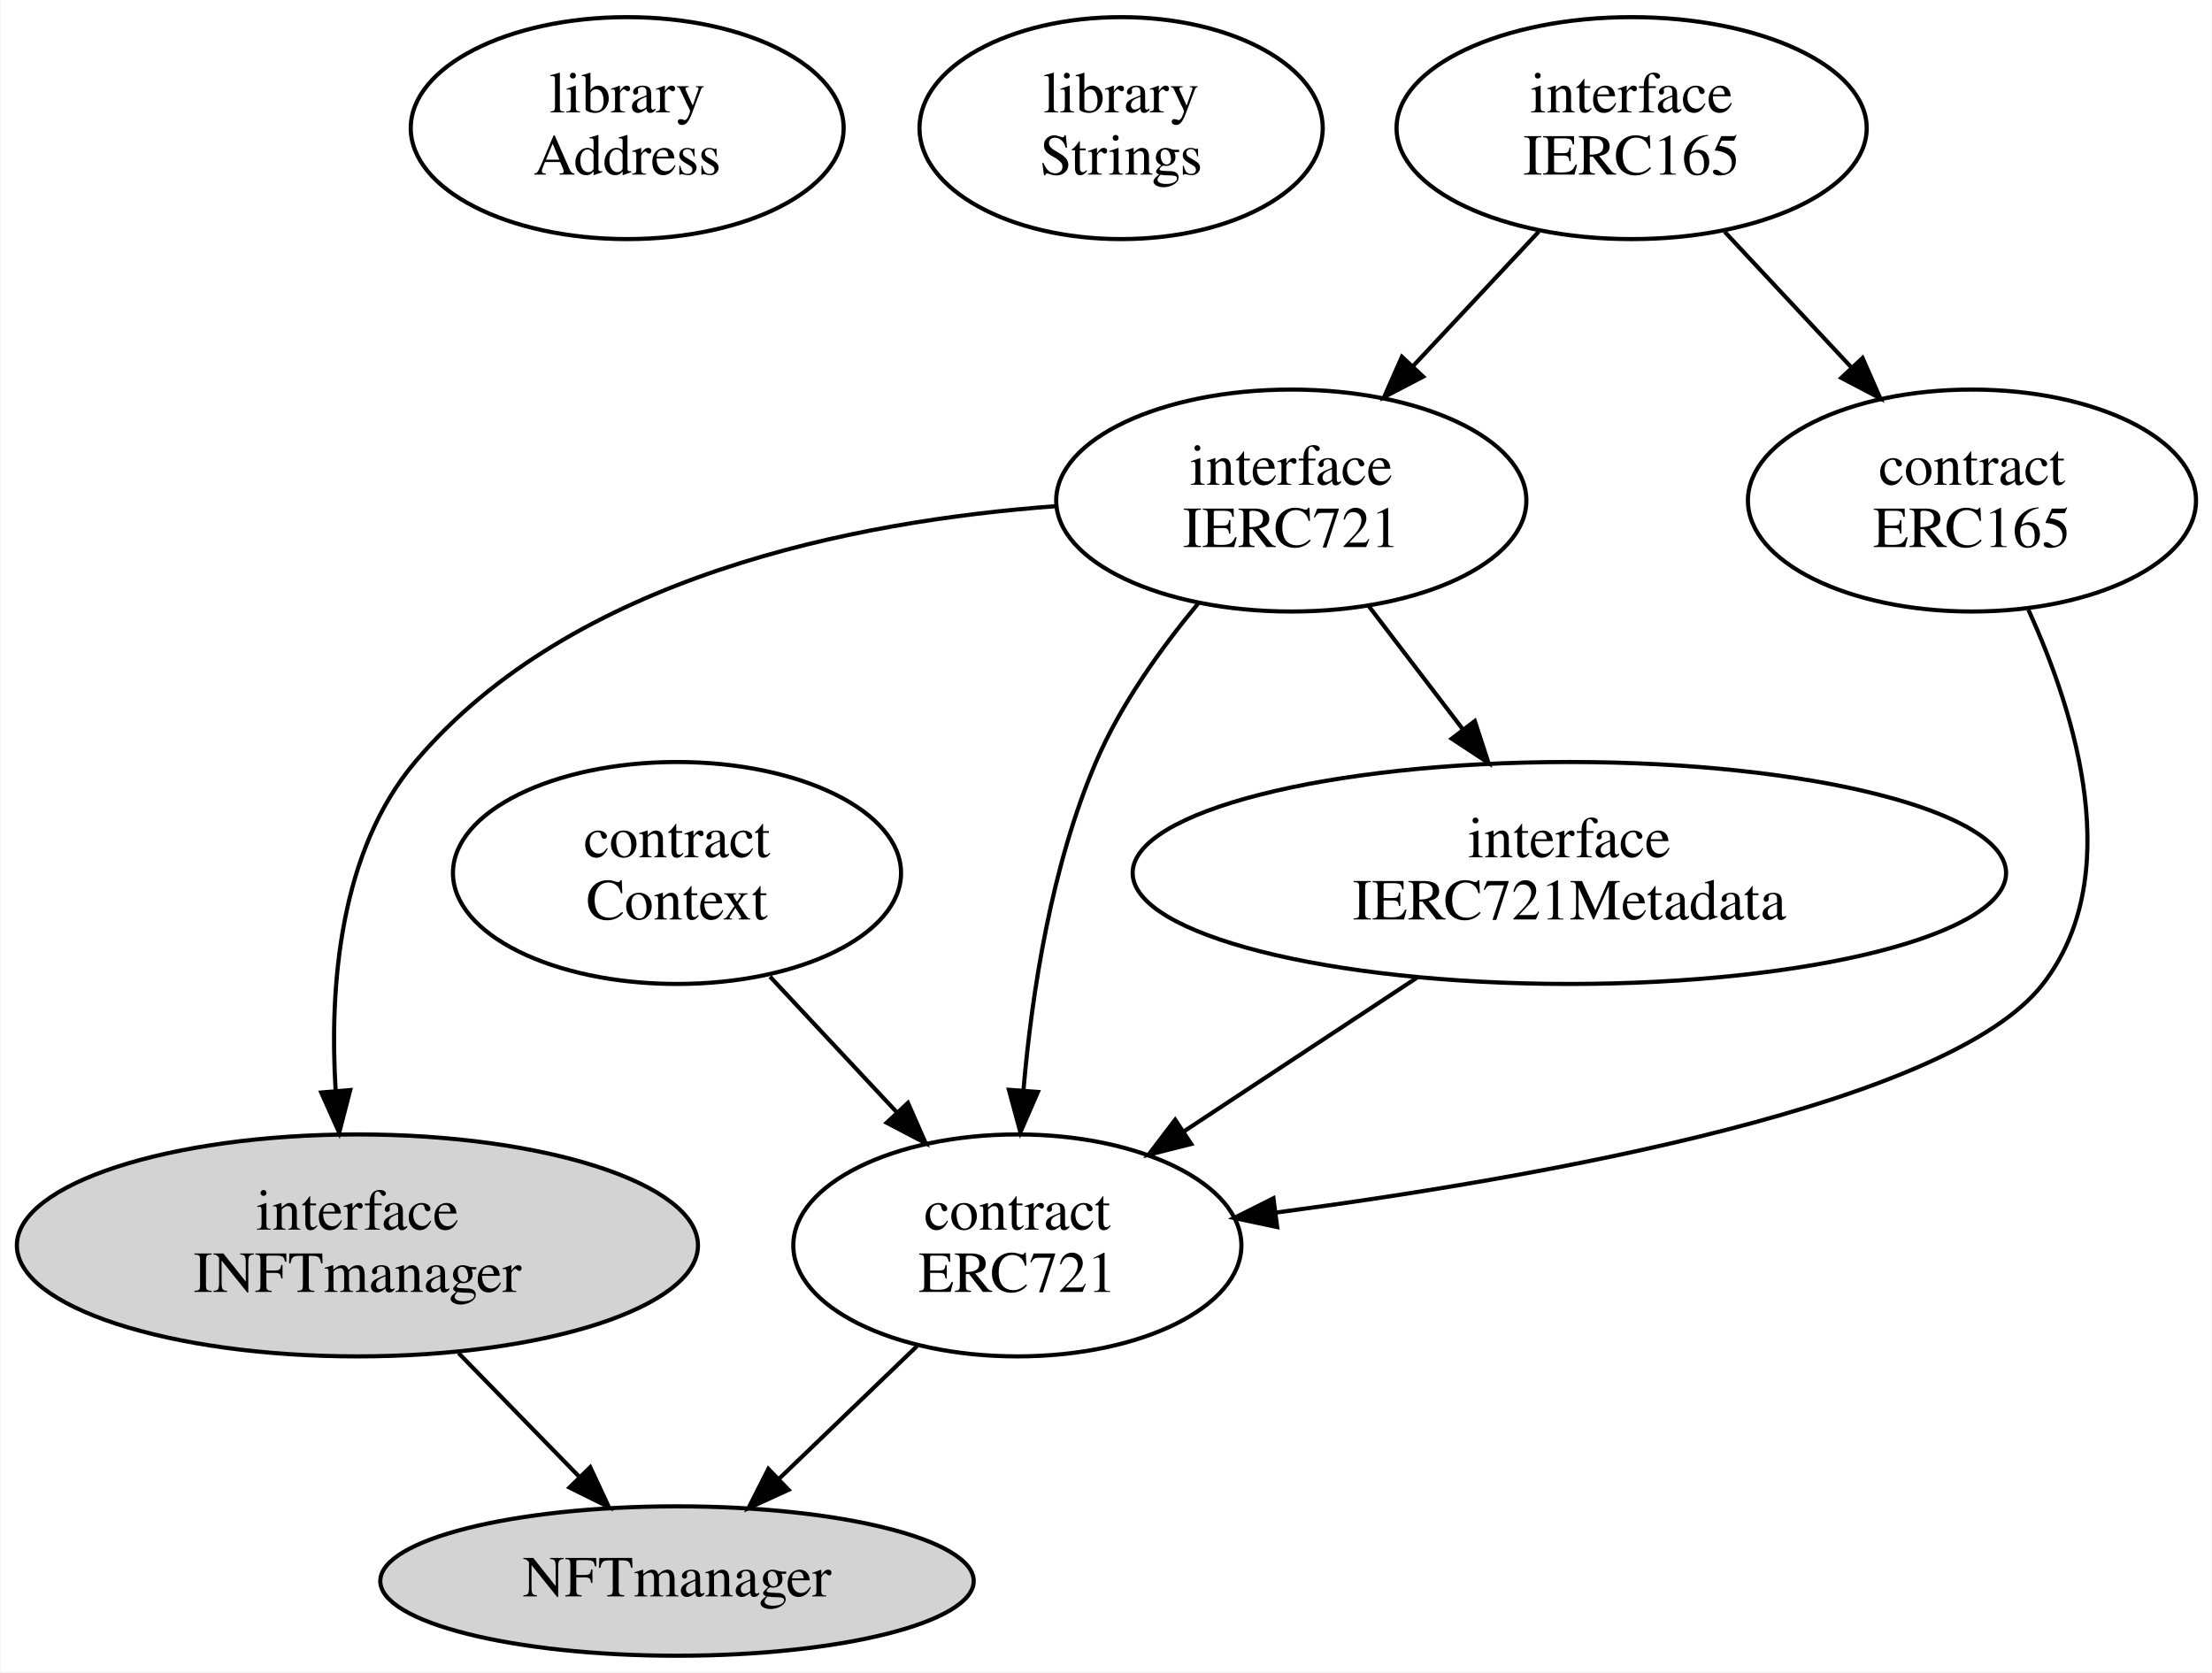
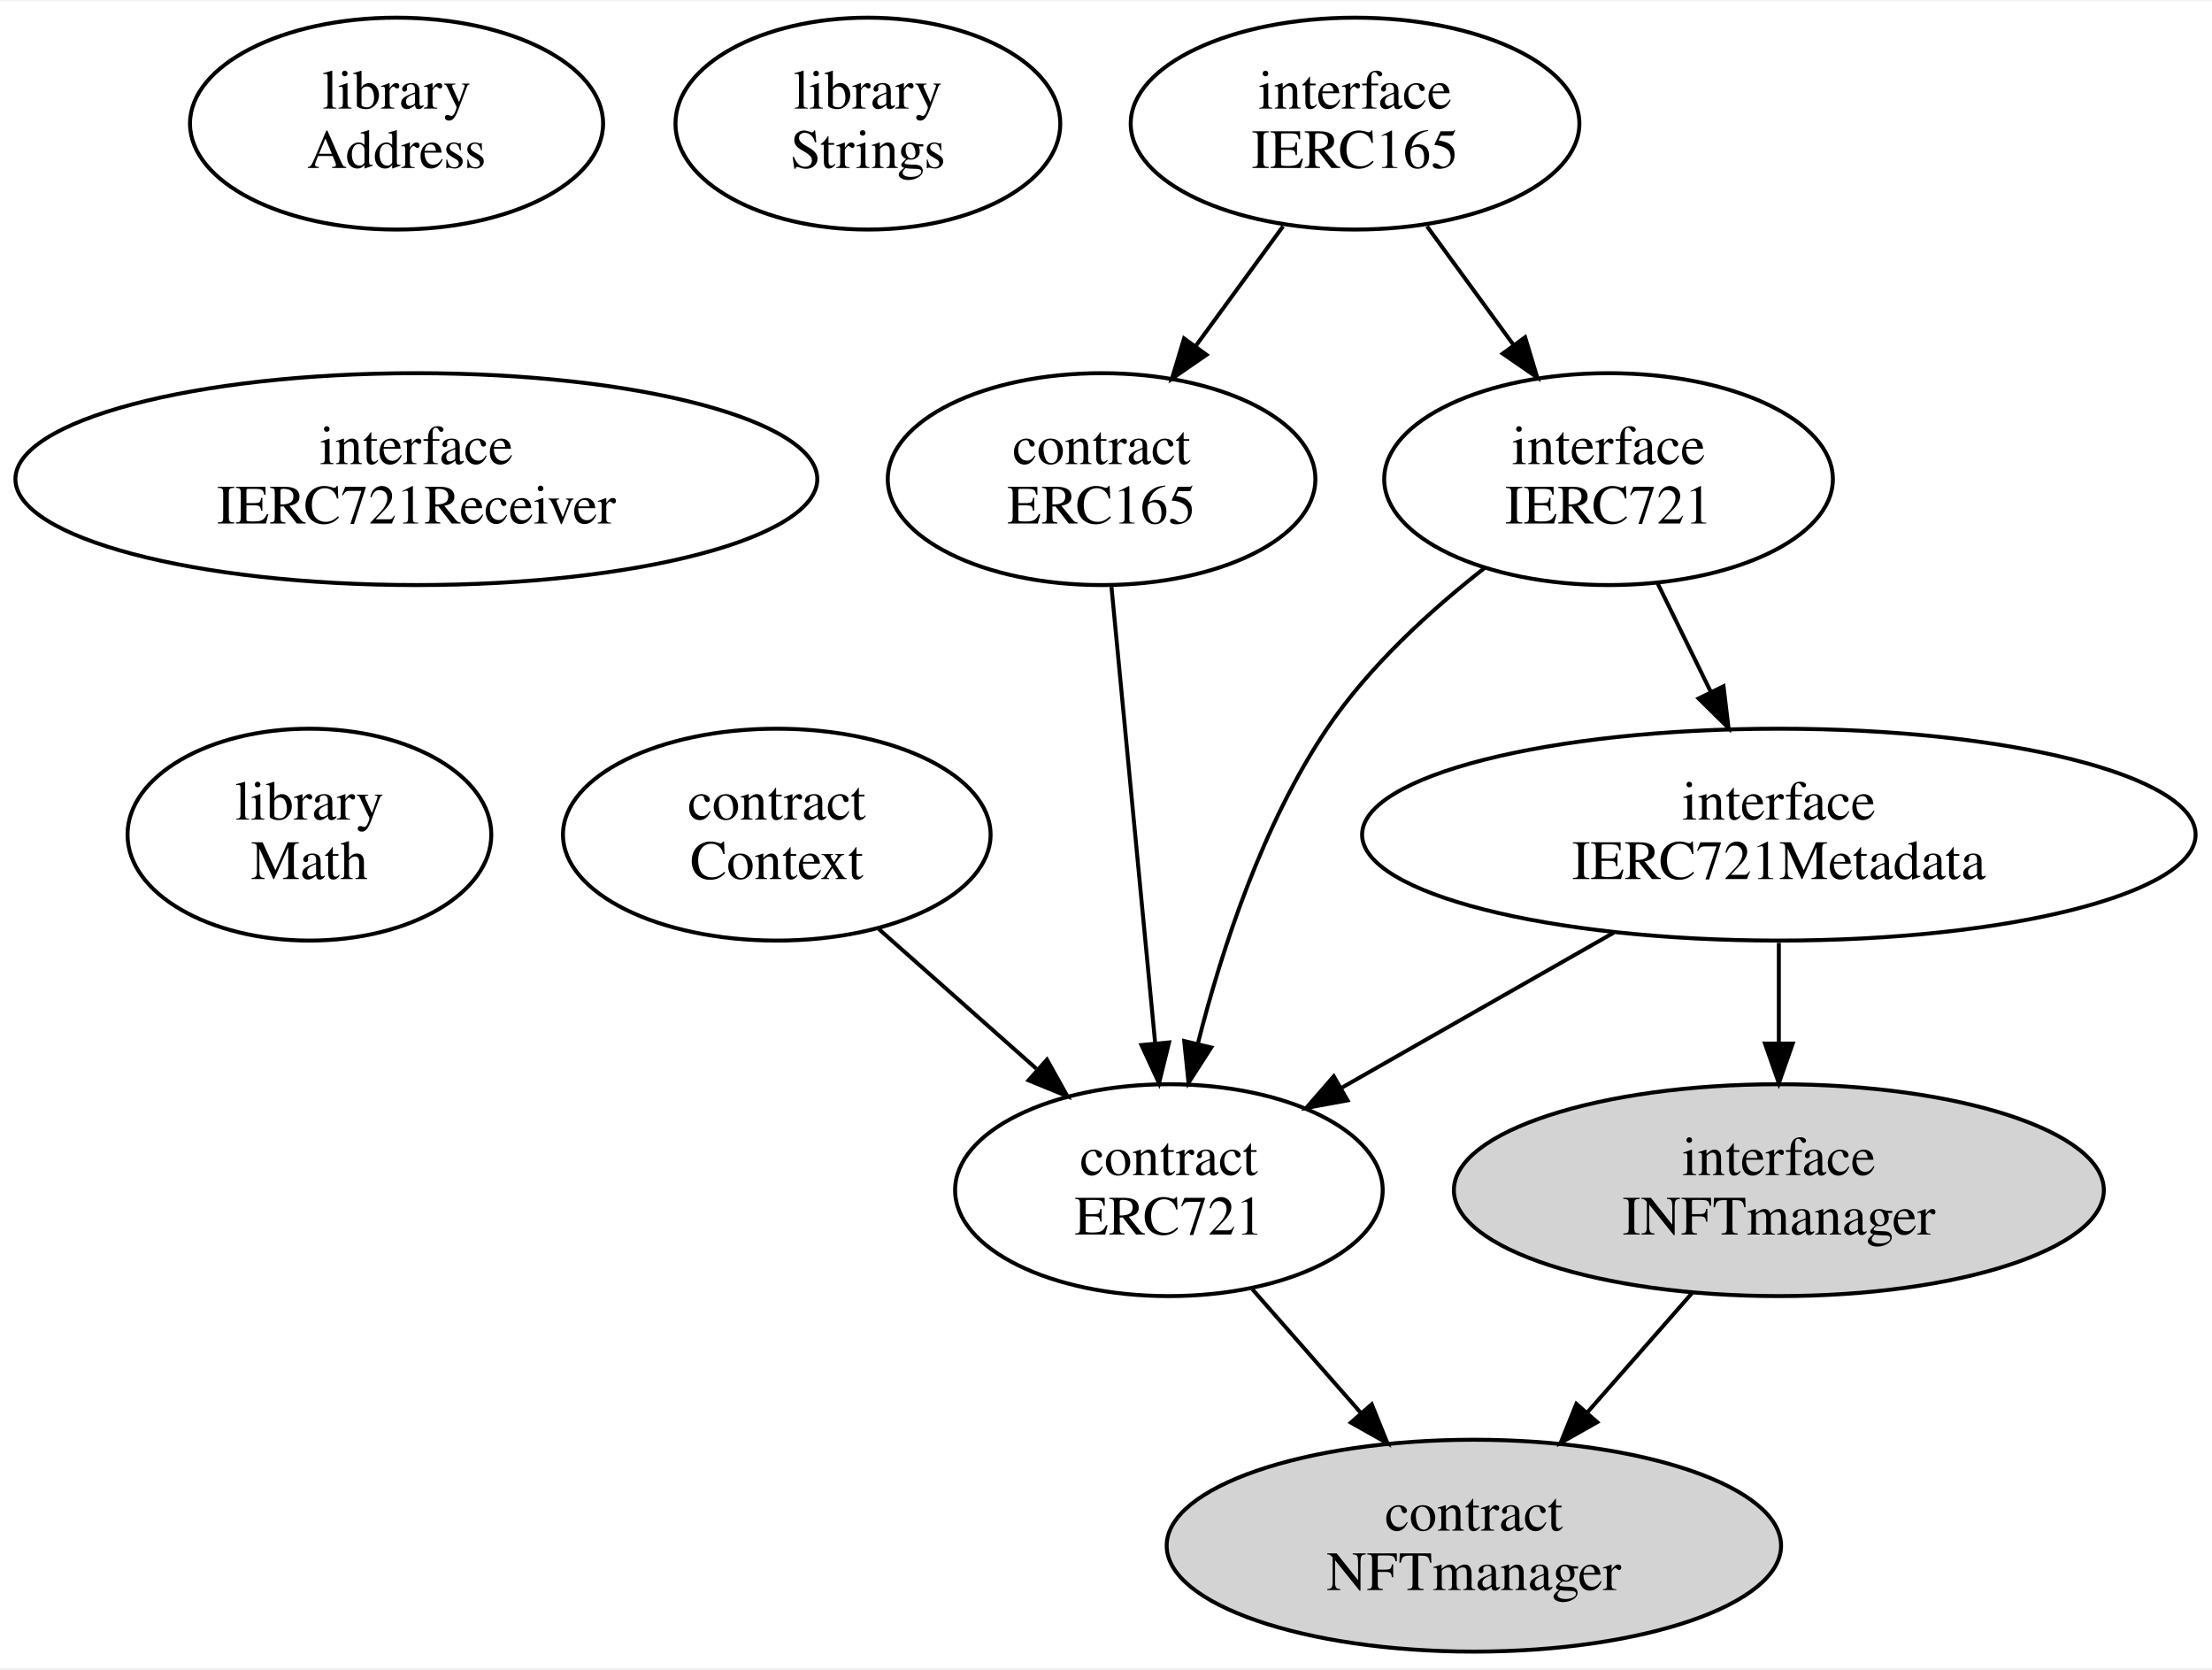
- <svg xmlns="http://www.w3.org/2000/svg" width="533pt" height="403pt" viewBox="0.00 0.00 532.76 402.96">
-   <g id="page0,1_graph0" class="graph" transform="scale(1 1) rotate(0) translate(4 398.96)">
-     <polygon fill="white" stroke="transparent" points="-4,4 -4,-398.96 528.76,-398.96 528.76,4 -4,4" />
+ <svg xmlns="http://www.w3.org/2000/svg" width="558pt" height="421pt" viewBox="0.00 0.00 558.48 420.70">
+   <g id="page0,1_graph0" class="graph" transform="scale(1 1) rotate(0) translate(4 416.7)">
+     <polygon fill="white" stroke="transparent" points="-4,4 -4,-416.7 554.48,-416.7 554.48,4 -4,4" />
    <g id="node1" class="node">
-       <ellipse fill="none" stroke="black" cx="147.02" cy="-368.09" rx="52.15" ry="26.74" />
-       <text text-anchor="middle" x="147.02" y="-371.89" font-family="Times,serif" font-size="14.00">library</text>
-       <text text-anchor="middle" x="147.02" y="-356.89" font-family="Times,serif" font-size="14.00">Address</text>
+       <ellipse fill="none" stroke="black" cx="96.12" cy="-385.83" rx="52.15" ry="26.74" />
+       <text text-anchor="middle" x="96.12" y="-389.63" font-family="Times,serif" font-size="14.00">library</text>
+       <text text-anchor="middle" x="96.12" y="-374.63" font-family="Times,serif" font-size="14.00">Address</text>
    </g>
    <g id="node2" class="node">
-       <ellipse fill="none" stroke="black" cx="266.02" cy="-368.09" rx="48.58" ry="26.74" />
-       <text text-anchor="middle" x="266.02" y="-371.89" font-family="Times,serif" font-size="14.00">library</text>
-       <text text-anchor="middle" x="266.02" y="-356.89" font-family="Times,serif" font-size="14.00">Strings</text>
+       <ellipse fill="none" stroke="black" cx="215.12" cy="-385.83" rx="48.58" ry="26.74" />
+       <text text-anchor="middle" x="215.12" y="-389.63" font-family="Times,serif" font-size="14.00">library</text>
+       <text text-anchor="middle" x="215.12" y="-374.63" font-family="Times,serif" font-size="14.00">Strings</text>
    </g>
    <g id="node3" class="node">
-       <ellipse fill="none" stroke="black" cx="307.02" cy="-278.35" rx="56.64" ry="26.74" />
-       <text text-anchor="middle" x="307.02" y="-282.15" font-family="Times,serif" font-size="14.00">interface</text>
-       <text text-anchor="middle" x="307.02" y="-267.15" font-family="Times,serif" font-size="14.00">IERC721</text>
+       <ellipse fill="none" stroke="black" cx="74.12" cy="-206.35" rx="45.92" ry="26.74" />
+       <text text-anchor="middle" x="74.12" y="-210.15" font-family="Times,serif" font-size="14.00">library</text>
+       <text text-anchor="middle" x="74.12" y="-195.15" font-family="Times,serif" font-size="14.00">Math</text>
+     </g>
+     <g id="node4" class="node">
+       <ellipse fill="none" stroke="black" cx="101.12" cy="-296.09" rx="101.23" ry="26.74" />
+       <text text-anchor="middle" x="101.12" y="-299.89" font-family="Times,serif" font-size="14.00">interface</text>
+       <text text-anchor="middle" x="101.12" y="-284.89" font-family="Times,serif" font-size="14.00">IERC721Receiver</text>
    </g>
    <g id="node5" class="node">
-       <ellipse fill="none" stroke="black" cx="241.02" cy="-98.87" rx="53.98" ry="26.74" />
-       <text text-anchor="middle" x="241.02" y="-102.67" font-family="Times,serif" font-size="14.00">contract</text>
-       <text text-anchor="middle" x="241.02" y="-87.67" font-family="Times,serif" font-size="14.00">ERC721</text>
+       <ellipse fill="none" stroke="black" cx="402.12" cy="-296.09" rx="56.64" ry="26.74" />
+       <text text-anchor="middle" x="402.12" y="-299.89" font-family="Times,serif" font-size="14.00">interface</text>
+       <text text-anchor="middle" x="402.12" y="-284.89" font-family="Times,serif" font-size="14.00">IERC721</text>
+     </g>
+     <g id="node7" class="node">
+       <ellipse fill="none" stroke="black" cx="291.12" cy="-116.61" rx="53.98" ry="26.74" />
+       <text text-anchor="middle" x="291.12" y="-120.41" font-family="Times,serif" font-size="14.00">contract</text>
+       <text text-anchor="middle" x="291.12" y="-105.41" font-family="Times,serif" font-size="14.00">ERC721</text>
    </g>
    <g id="edge5" class="edge">
-       <path fill="none" stroke="black" d="M284.57,-253.53C275.56,-242.69 265.94,-229.23 260.02,-215.48 249.22,-190.37 244.52,-159.75 242.5,-136.34" />
-       <polygon fill="black" stroke="black" points="245.97,-135.85 241.75,-126.13 238.99,-136.36 245.97,-135.85" />
+       <path fill="none" stroke="black" d="M370.8,-273.64C357.03,-262.87 341.63,-248.81 331.12,-233.22 314.8,-209.03 304.47,-177.51 298.41,-153.5" />
+       <polygon fill="black" stroke="black" points="301.8,-152.62 296.07,-143.71 294.99,-154.25 301.8,-152.62" />
    </g>
-     <g id="node7" class="node">
-       <ellipse fill="none" stroke="black" cx="374.02" cy="-188.61" rx="105.22" ry="26.74" />
-       <text text-anchor="middle" x="374.02" y="-192.41" font-family="Times,serif" font-size="14.00">interface</text>
-       <text text-anchor="middle" x="374.02" y="-177.41" font-family="Times,serif" font-size="14.00">IERC721Metadata</text>
+     <g id="node9" class="node">
+       <ellipse fill="none" stroke="black" cx="445.12" cy="-206.35" rx="105.22" ry="26.74" />
+       <text text-anchor="middle" x="445.12" y="-210.15" font-family="Times,serif" font-size="14.00">interface</text>
+       <text text-anchor="middle" x="445.12" y="-195.15" font-family="Times,serif" font-size="14.00">IERC721Metadata</text>
    </g>
    <g id="edge9" class="edge">
-       <path fill="none" stroke="black" d="M325.69,-252.91C332.71,-243.72 340.81,-233.1 348.36,-223.22" />
-       <polygon fill="black" stroke="black" points="351.24,-225.21 354.53,-215.14 345.68,-220.97 351.24,-225.21" />
+       <path fill="none" stroke="black" d="M414.55,-269.71C418.71,-261.22 423.43,-251.6 427.89,-242.5" />
+       <polygon fill="black" stroke="black" points="431.15,-243.8 432.41,-233.28 424.86,-240.72 431.15,-243.8" />
    </g>
-     <g id="node9" class="node">
-       <ellipse fill="lightgrey" stroke="black" cx="82.02" cy="-98.87" rx="82.05" ry="26.74" />
-       <text text-anchor="middle" x="82.02" y="-102.67" font-family="Times,serif" font-size="14.00">interface</text>
-       <text text-anchor="middle" x="82.02" y="-87.67" font-family="Times,serif" font-size="14.00">INFTmanager</text>
+     <g id="node6" class="node">
+       <ellipse fill="none" stroke="black" cx="338.12" cy="-385.83" rx="56.64" ry="26.74" />
+       <text text-anchor="middle" x="338.12" y="-389.63" font-family="Times,serif" font-size="14.00">interface</text>
+       <text text-anchor="middle" x="338.12" y="-374.63" font-family="Times,serif" font-size="14.00">IERC165</text>
+     </g>
+     <g id="edge1" class="edge">
+       <path fill="none" stroke="black" d="M356.28,-359.92C363.1,-350.58 370.95,-339.82 378.2,-329.87" />
+       <polygon fill="black" stroke="black" points="381.06,-331.9 384.12,-321.76 375.4,-327.77 381.06,-331.9" />
+     </g>
+     <g id="node10" class="node">
+       <ellipse fill="none" stroke="black" cx="274.12" cy="-296.09" rx="53.98" ry="26.74" />
+       <text text-anchor="middle" x="274.12" y="-299.89" font-family="Times,serif" font-size="14.00">contract</text>
+       <text text-anchor="middle" x="274.12" y="-284.89" font-family="Times,serif" font-size="14.00">ERC165</text>
+     </g>
+     <g id="edge2" class="edge">
+       <path fill="none" stroke="black" d="M319.95,-359.92C313.08,-350.5 305.15,-339.64 297.84,-329.62" />
+       <polygon fill="black" stroke="black" points="300.61,-327.47 291.89,-321.45 294.95,-331.6 300.61,-327.47" />
+     </g>
+     <g id="node12" class="node">
+       <ellipse fill="lightgrey" stroke="black" cx="368.12" cy="-26.87" rx="77.56" ry="26.74" />
+       <text text-anchor="middle" x="368.12" y="-30.67" font-family="Times,serif" font-size="14.00">contract</text>
+       <text text-anchor="middle" x="368.12" y="-15.67" font-family="Times,serif" font-size="14.00">NFTmanager</text>
    </g>
    <g id="edge10" class="edge">
-       <path fill="none" stroke="black" d="M250.38,-277C201.78,-273.43 133.79,-260.04 96.02,-215.48 77.72,-193.89 75.25,-161.34 76.77,-136.27" />
-       <polygon fill="black" stroke="black" points="80.28,-136.3 77.63,-126.04 73.31,-135.71 80.28,-136.3" />
-     </g>
-     <g id="node4" class="node">
-       <ellipse fill="none" stroke="black" cx="389.02" cy="-368.09" rx="56.64" ry="26.74" />
-       <text text-anchor="middle" x="389.02" y="-371.89" font-family="Times,serif" font-size="14.00">interface</text>
-       <text text-anchor="middle" x="389.02" y="-356.89" font-family="Times,serif" font-size="14.00">IERC165</text>
-     </g>
-     <g id="edge1" class="edge">
-       <path fill="none" stroke="black" d="M366.62,-343.12C357.31,-333.15 346.37,-321.45 336.43,-310.82" />
-       <polygon fill="black" stroke="black" points="338.79,-308.21 329.4,-303.3 333.68,-312.99 338.79,-308.21" />
+       <path fill="none" stroke="black" d="M312.16,-91.63C320.6,-82.01 330.47,-70.77 339.55,-60.43" />
+       <polygon fill="black" stroke="black" points="342.33,-62.56 346.3,-52.73 337.07,-57.94 342.33,-62.56" />
    </g>
    <g id="node8" class="node">
-       <ellipse fill="none" stroke="black" cx="471.02" cy="-278.35" rx="53.98" ry="26.74" />
-       <text text-anchor="middle" x="471.02" y="-282.15" font-family="Times,serif" font-size="14.00">contract</text>
-       <text text-anchor="middle" x="471.02" y="-267.15" font-family="Times,serif" font-size="14.00">ERC165</text>
+       <ellipse fill="none" stroke="black" cx="192.12" cy="-206.35" rx="53.98" ry="26.74" />
+       <text text-anchor="middle" x="192.12" y="-210.15" font-family="Times,serif" font-size="14.00">contract</text>
+       <text text-anchor="middle" x="192.12" y="-195.15" font-family="Times,serif" font-size="14.00">Context</text>
    </g>
-     <g id="edge2" class="edge">
-       <path fill="none" stroke="black" d="M411.43,-343.12C420.82,-333.07 431.85,-321.26 441.86,-310.55" />
-       <polygon fill="black" stroke="black" points="444.66,-312.69 448.93,-302.99 439.54,-307.91 444.66,-312.69" />
+     <g id="edge3" class="edge">
+       <path fill="none" stroke="black" d="M217.87,-182.53C230.01,-171.76 244.66,-158.78 257.65,-147.27" />
+       <polygon fill="black" stroke="black" points="260.33,-149.57 265.49,-140.32 255.69,-144.33 260.33,-149.57" />
    </g>
-     <g id="node10" class="node">
-       <ellipse fill="lightgrey" stroke="black" cx="159.02" cy="-18" rx="71.49" ry="18" />
-       <text text-anchor="middle" x="159.02" y="-14.3" font-family="Times,serif" font-size="14.00">NFTmanager</text>
+     <g id="edge6" class="edge">
+       <path fill="none" stroke="black" d="M403.44,-181.61C382.16,-169.48 356.29,-154.74 334.74,-142.46" />
+       <polygon fill="black" stroke="black" points="336.22,-139.28 325.8,-137.37 332.75,-145.36 336.22,-139.28" />
+     </g>
+     <g id="node11" class="node">
+       <ellipse fill="lightgrey" stroke="black" cx="445.12" cy="-116.61" rx="82.05" ry="26.74" />
+       <text text-anchor="middle" x="445.12" y="-120.41" font-family="Times,serif" font-size="14.00">interface</text>
+       <text text-anchor="middle" x="445.12" y="-105.41" font-family="Times,serif" font-size="14.00">INFTmanager</text>
    </g>
    <g id="edge7" class="edge">
-       <path fill="none" stroke="black" d="M216.87,-74.63C206.37,-64.54 194.1,-52.74 183.57,-42.6" />
-       <polygon fill="black" stroke="black" points="185.89,-39.98 176.25,-35.57 181.03,-45.02 185.89,-39.98" />
-     </g>
-     <g id="node6" class="node">
-       <ellipse fill="none" stroke="black" cx="159.02" cy="-188.61" rx="53.98" ry="26.74" />
-       <text text-anchor="middle" x="159.02" y="-192.41" font-family="Times,serif" font-size="14.00">contract</text>
-       <text text-anchor="middle" x="159.02" y="-177.41" font-family="Times,serif" font-size="14.00">Context</text>
-     </g>
-     <g id="edge3" class="edge">
-       <path fill="none" stroke="black" d="M181.43,-163.63C190.82,-153.59 201.85,-141.78 211.86,-131.07" />
-       <polygon fill="black" stroke="black" points="214.66,-133.21 218.93,-123.51 209.54,-128.43 214.66,-133.21" />
-     </g>
-     <g id="edge6" class="edge">
-       <path fill="none" stroke="black" d="M337.33,-163.4C319.89,-151.89 298.99,-138.11 281.13,-126.33" />
-       <polygon fill="black" stroke="black" points="282.91,-123.31 272.63,-120.72 279.05,-129.15 282.91,-123.31" />
+       <path fill="none" stroke="black" d="M445.12,-179.03C445.12,-171.06 445.12,-162.17 445.12,-153.68" />
+       <polygon fill="black" stroke="black" points="448.62,-153.61 445.12,-143.61 441.62,-153.61 448.62,-153.61" />
    </g>
    <g id="edge4" class="edge">
-       <path fill="none" stroke="black" d="M484.61,-252.04C496.21,-226.58 508.12,-187.49 488.02,-161.74 465.53,-132.92 369,-115.51 303.48,-106.8" />
-       <polygon fill="black" stroke="black" points="303.62,-103.29 293.25,-105.48 302.72,-110.23 303.62,-103.29" />
+       <path fill="none" stroke="black" d="M276.62,-268.9C279.55,-238.41 284.39,-187.85 287.66,-153.66" />
+       <polygon fill="black" stroke="black" points="291.16,-153.9 288.63,-143.62 284.19,-153.24 291.16,-153.9" />
    </g>
    <g id="edge8" class="edge">
-       <path fill="none" stroke="black" d="M106.39,-72.92C115.7,-63.37 126.3,-52.51 135.54,-43.06" />
-       <polygon fill="black" stroke="black" points="138.12,-45.42 142.6,-35.82 133.11,-40.53 138.12,-45.42" />
+       <path fill="none" stroke="black" d="M423.26,-90.7C415.05,-81.35 405.59,-70.57 396.85,-60.61" />
+       <polygon fill="black" stroke="black" points="399.26,-58.05 390.03,-52.84 394,-62.67 399.26,-58.05" />
    </g>
  </g>
</svg>
